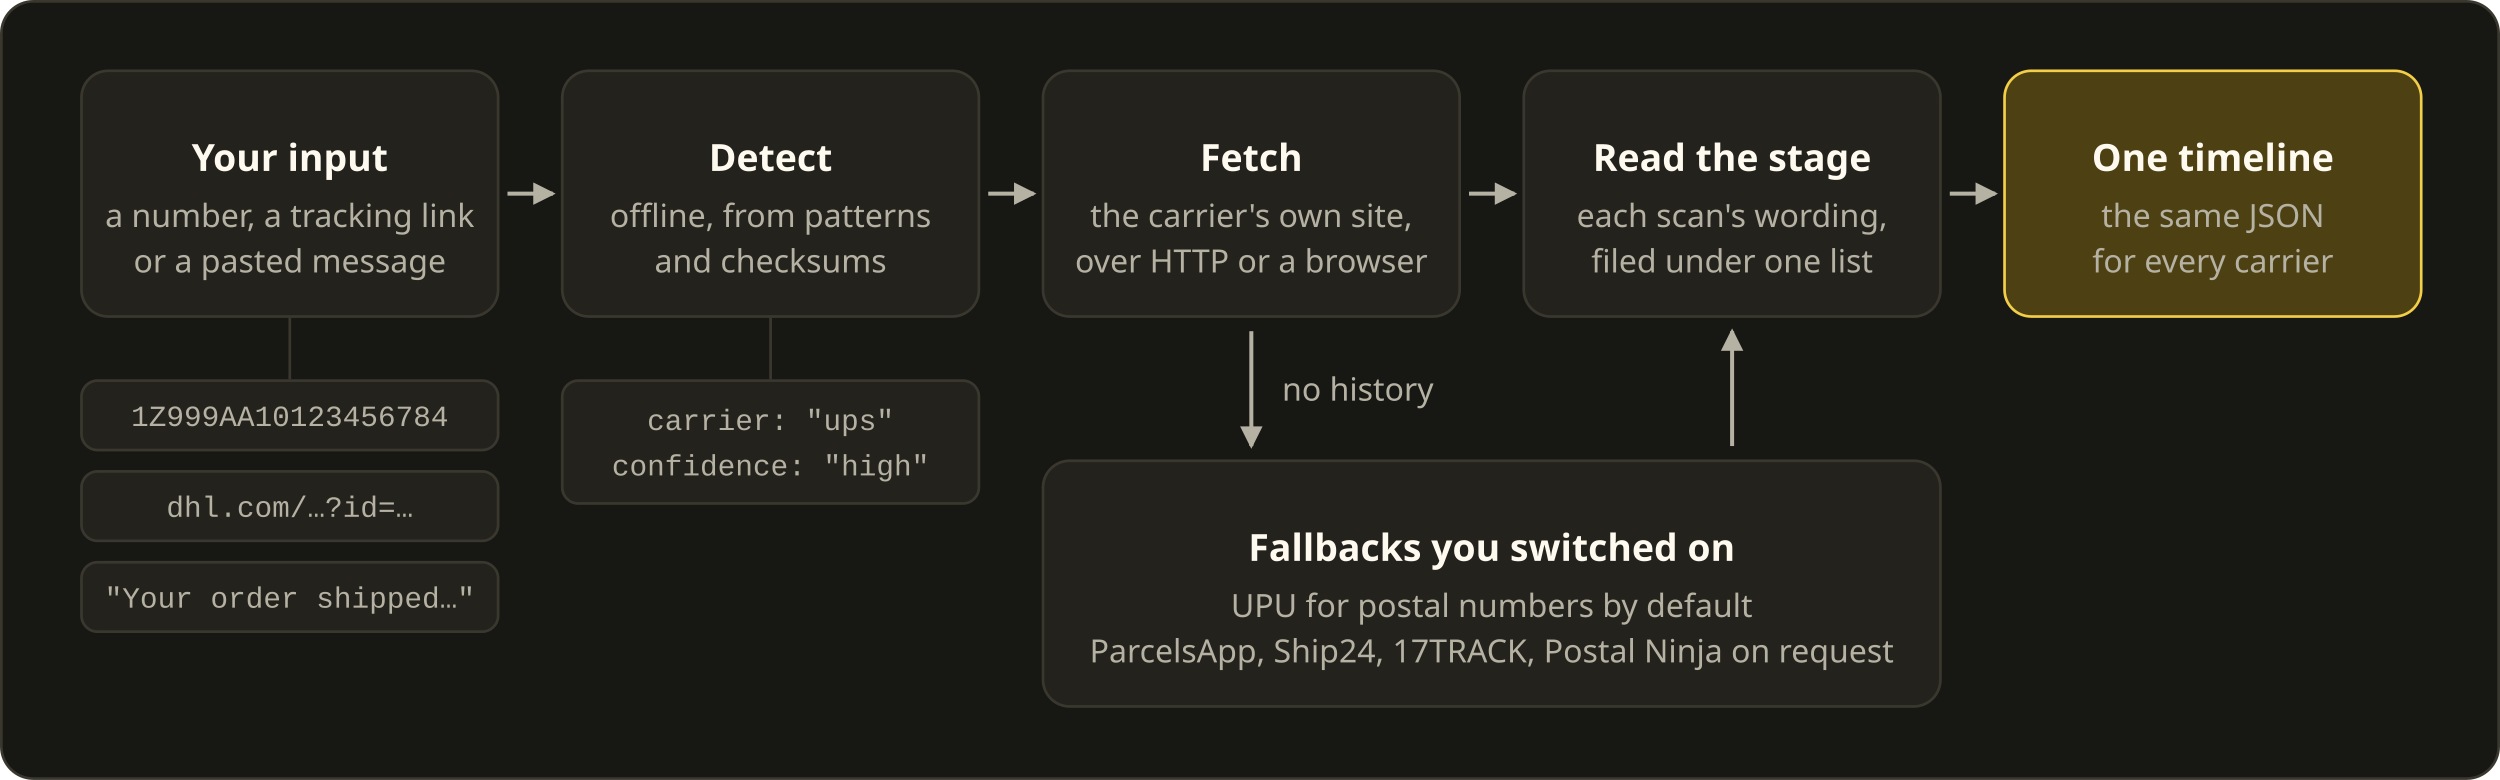
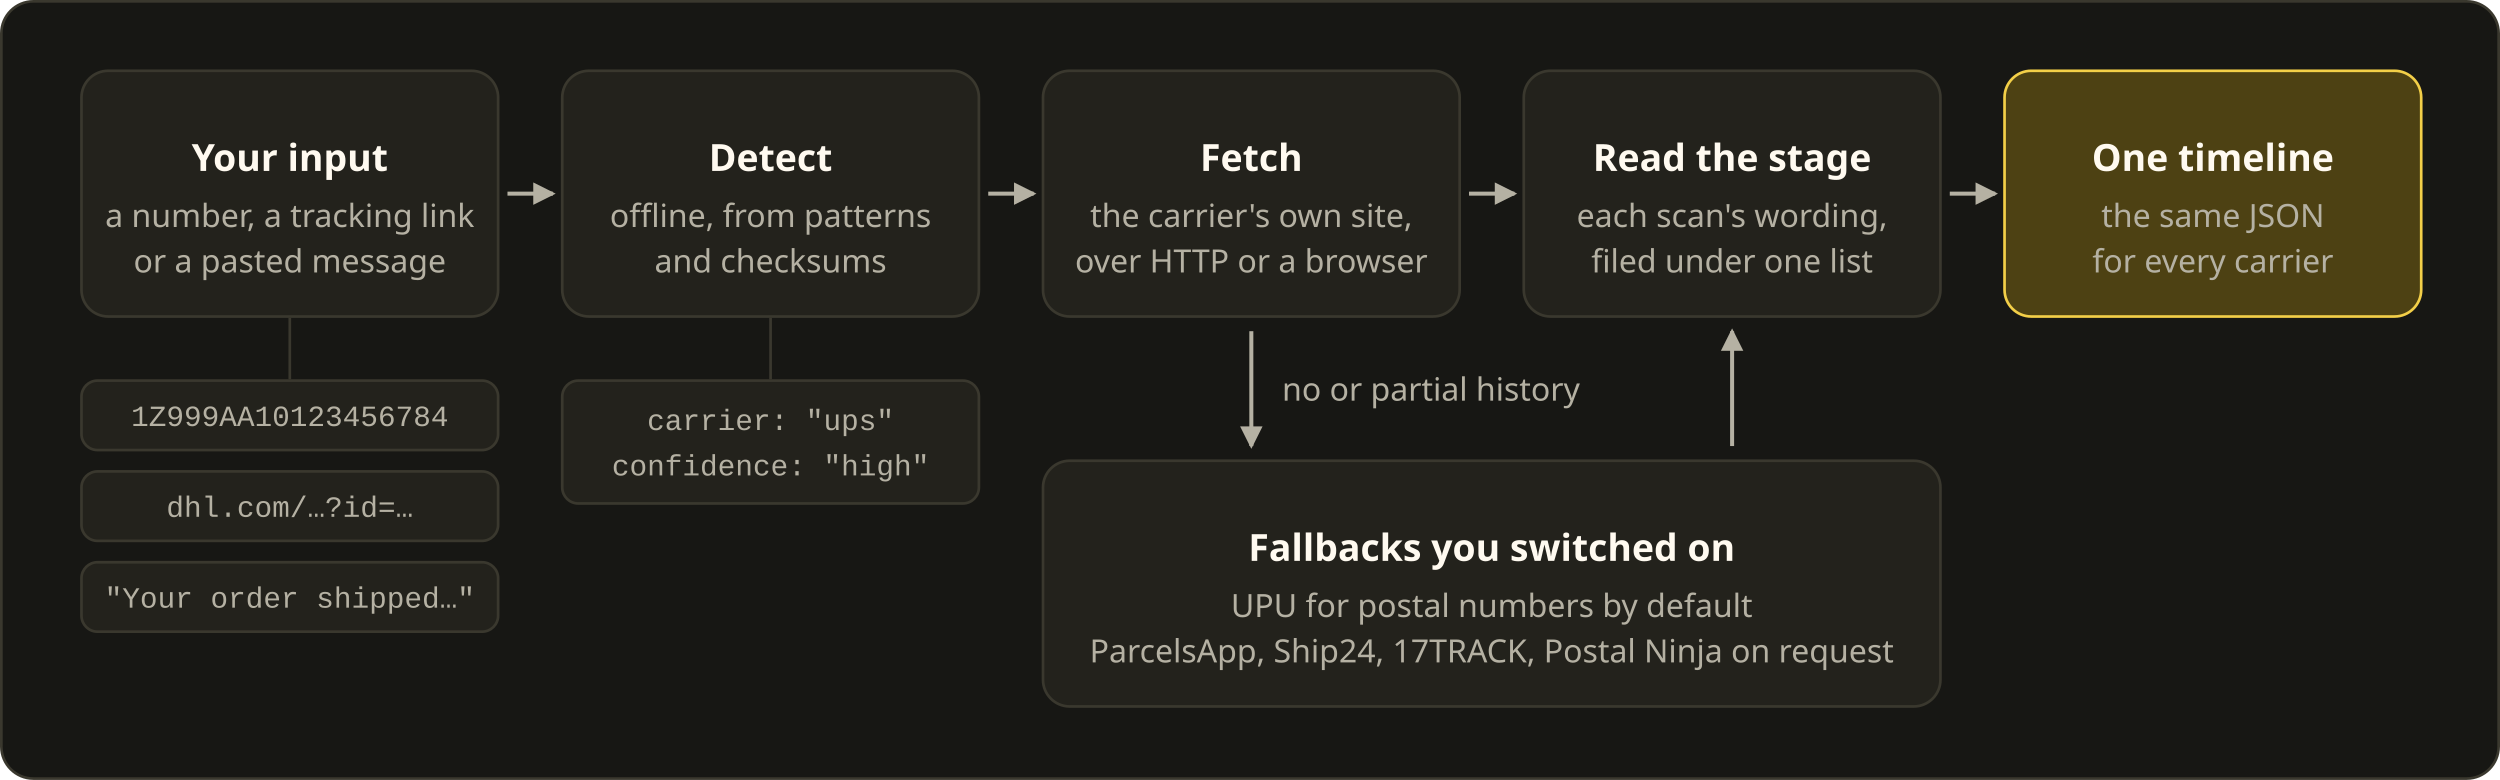
- <svg xmlns="http://www.w3.org/2000/svg" viewBox="-28 -2 936 292" role="img" aria-label="An input is detected offline and fetched by the carrier's dedicated adapter, or by an enabled fallback when that finds no history. Each scan's wording is mapped to a stage, and the result is one timeline.">
+ <svg xmlns="http://www.w3.org/2000/svg" viewBox="-28 -2 936 292" role="img" aria-label="An input is detected offline and fetched by the carrier's dedicated adapter, or by an enabled fallback when that finds no history or only part of it. Each scan's wording is mapped to a stage, and the result is one timeline.">
  <style>
    text { font-family: -apple-system, BlinkMacSystemFont, 'Segoe UI', 'Noto Sans', Helvetica, Arial, sans-serif; text-anchor: middle; }
    .title { font-size: 14px; font-weight: 600; fill: #fffaf0; }
    .sub { font-size: 12px; fill: #b5b1a3; }
    .mono { font: 11px ui-monospace, SFMono-Regular, Menlo, Consolas, 'Liberation Mono', monospace; fill: #b5b1a3; }
    .box { fill: #23221c; stroke: #3a382e; }
    .flow { fill: none; stroke: #b5b1a3; stroke-width: 1.5; }
    .hair { fill: none; stroke: #3a382e; }
  </style>
  <rect x="-27.5" y="-1.5" width="935" height="291" rx="12" fill="#171714" stroke="#3a382e" />
  <defs>
    <marker id="head" viewBox="0 0 10 10" refX="8" refY="5" markerWidth="7" markerHeight="7" orient="auto-start-reverse">
      <path d="M1 1 9 5 1 9Z" fill="#b5b1a3" />
    </marker>
  </defs>
  <rect class="box" x="2.5" y="24.5" width="156" height="92" rx="10" />
  <text class="title" x="80.5" y="62">Your input</text>
  <text class="sub" x="80.5" y="83">a number, a tracking link</text>
  <text class="sub" x="80.5" y="100">or a pasted message</text>
  <rect class="box" x="182.5" y="24.5" width="156" height="92" rx="10" />
  <text class="title" x="260.5" y="62">Detect</text>
  <text class="sub" x="260.5" y="83">offline, from patterns</text>
  <text class="sub" x="260.5" y="100">and checksums</text>
  <rect class="box" x="362.5" y="24.5" width="156" height="92" rx="10" />
  <text class="title" x="440.5" y="62">Fetch</text>
  <text class="sub" x="440.5" y="83">the carrier's own site,</text>
  <text class="sub" x="440.5" y="100">over HTTP or a browser</text>
  <rect class="box" x="542.5" y="24.5" width="156" height="92" rx="10" />
  <text class="title" x="620.5" y="62">Read the stage</text>
  <text class="sub" x="620.5" y="83">each scan's wording,</text>
  <text class="sub" x="620.5" y="100">filed under one list</text>
  <rect x="722.5" y="24.5" width="156" height="92" rx="10" fill="#4d4113" stroke="#f3cf48" />
  <text class="title" x="800.5" y="62">One timeline</text>
  <text class="sub" x="800.5" y="83">the same JSON</text>
  <text class="sub" x="800.5" y="100">for every carrier</text>
  <path class="flow" d="M162 70.5H179" marker-end="url(#head)" />
  <path class="flow" d="M342 70.5H359" marker-end="url(#head)" />
  <path class="flow" d="M522 70.5H539" marker-end="url(#head)" />
  <path class="flow" d="M702 70.5H719" marker-end="url(#head)" />
  <path class="hair" d="M80.5 117V140" />
  <rect class="box" x="2.5" y="140.5" width="156" height="26" rx="6" />
  <text class="mono" x="80.5" y="157.5">1Z999AA10123456784</text>
  <rect class="box" x="2.5" y="174.5" width="156" height="26" rx="6" />
  <text class="mono" x="80.5" y="191.5">dhl.com/…?id=…</text>
  <rect class="box" x="2.5" y="208.5" width="156" height="26" rx="6" />
  <text class="mono" x="80.5" y="225.5">"Your order shipped…"</text>
  <path class="hair" d="M260.5 117V140" />
  <rect class="box" x="182.5" y="140.5" width="156" height="46" rx="6" />
  <text class="mono" x="260.5" y="159">carrier: "ups"</text>
  <text class="mono" x="260.5" y="176">confidence: "high"</text>
  <rect class="box" x="362.5" y="170.5" width="336" height="92" rx="10" />
  <text class="title" x="530.5" y="208">Fallbacks you switched on</text>
  <text class="sub" x="530.5" y="229">UPU for postal numbers by default</text>
  <text class="sub" x="530.5" y="246">ParcelsApp, Ship24, 17TRACK, Postal Ninja on request</text>
  <path class="flow" d="M440.5 122V165" marker-end="url(#head)" />
-   <text class="sub" x="452" y="148" style="text-anchor: start">no history</text>
+   <text class="sub" x="452" y="148" style="text-anchor: start">no or partial history</text>
  <path class="flow" d="M620.5 165V122" marker-end="url(#head)" />
</svg>
